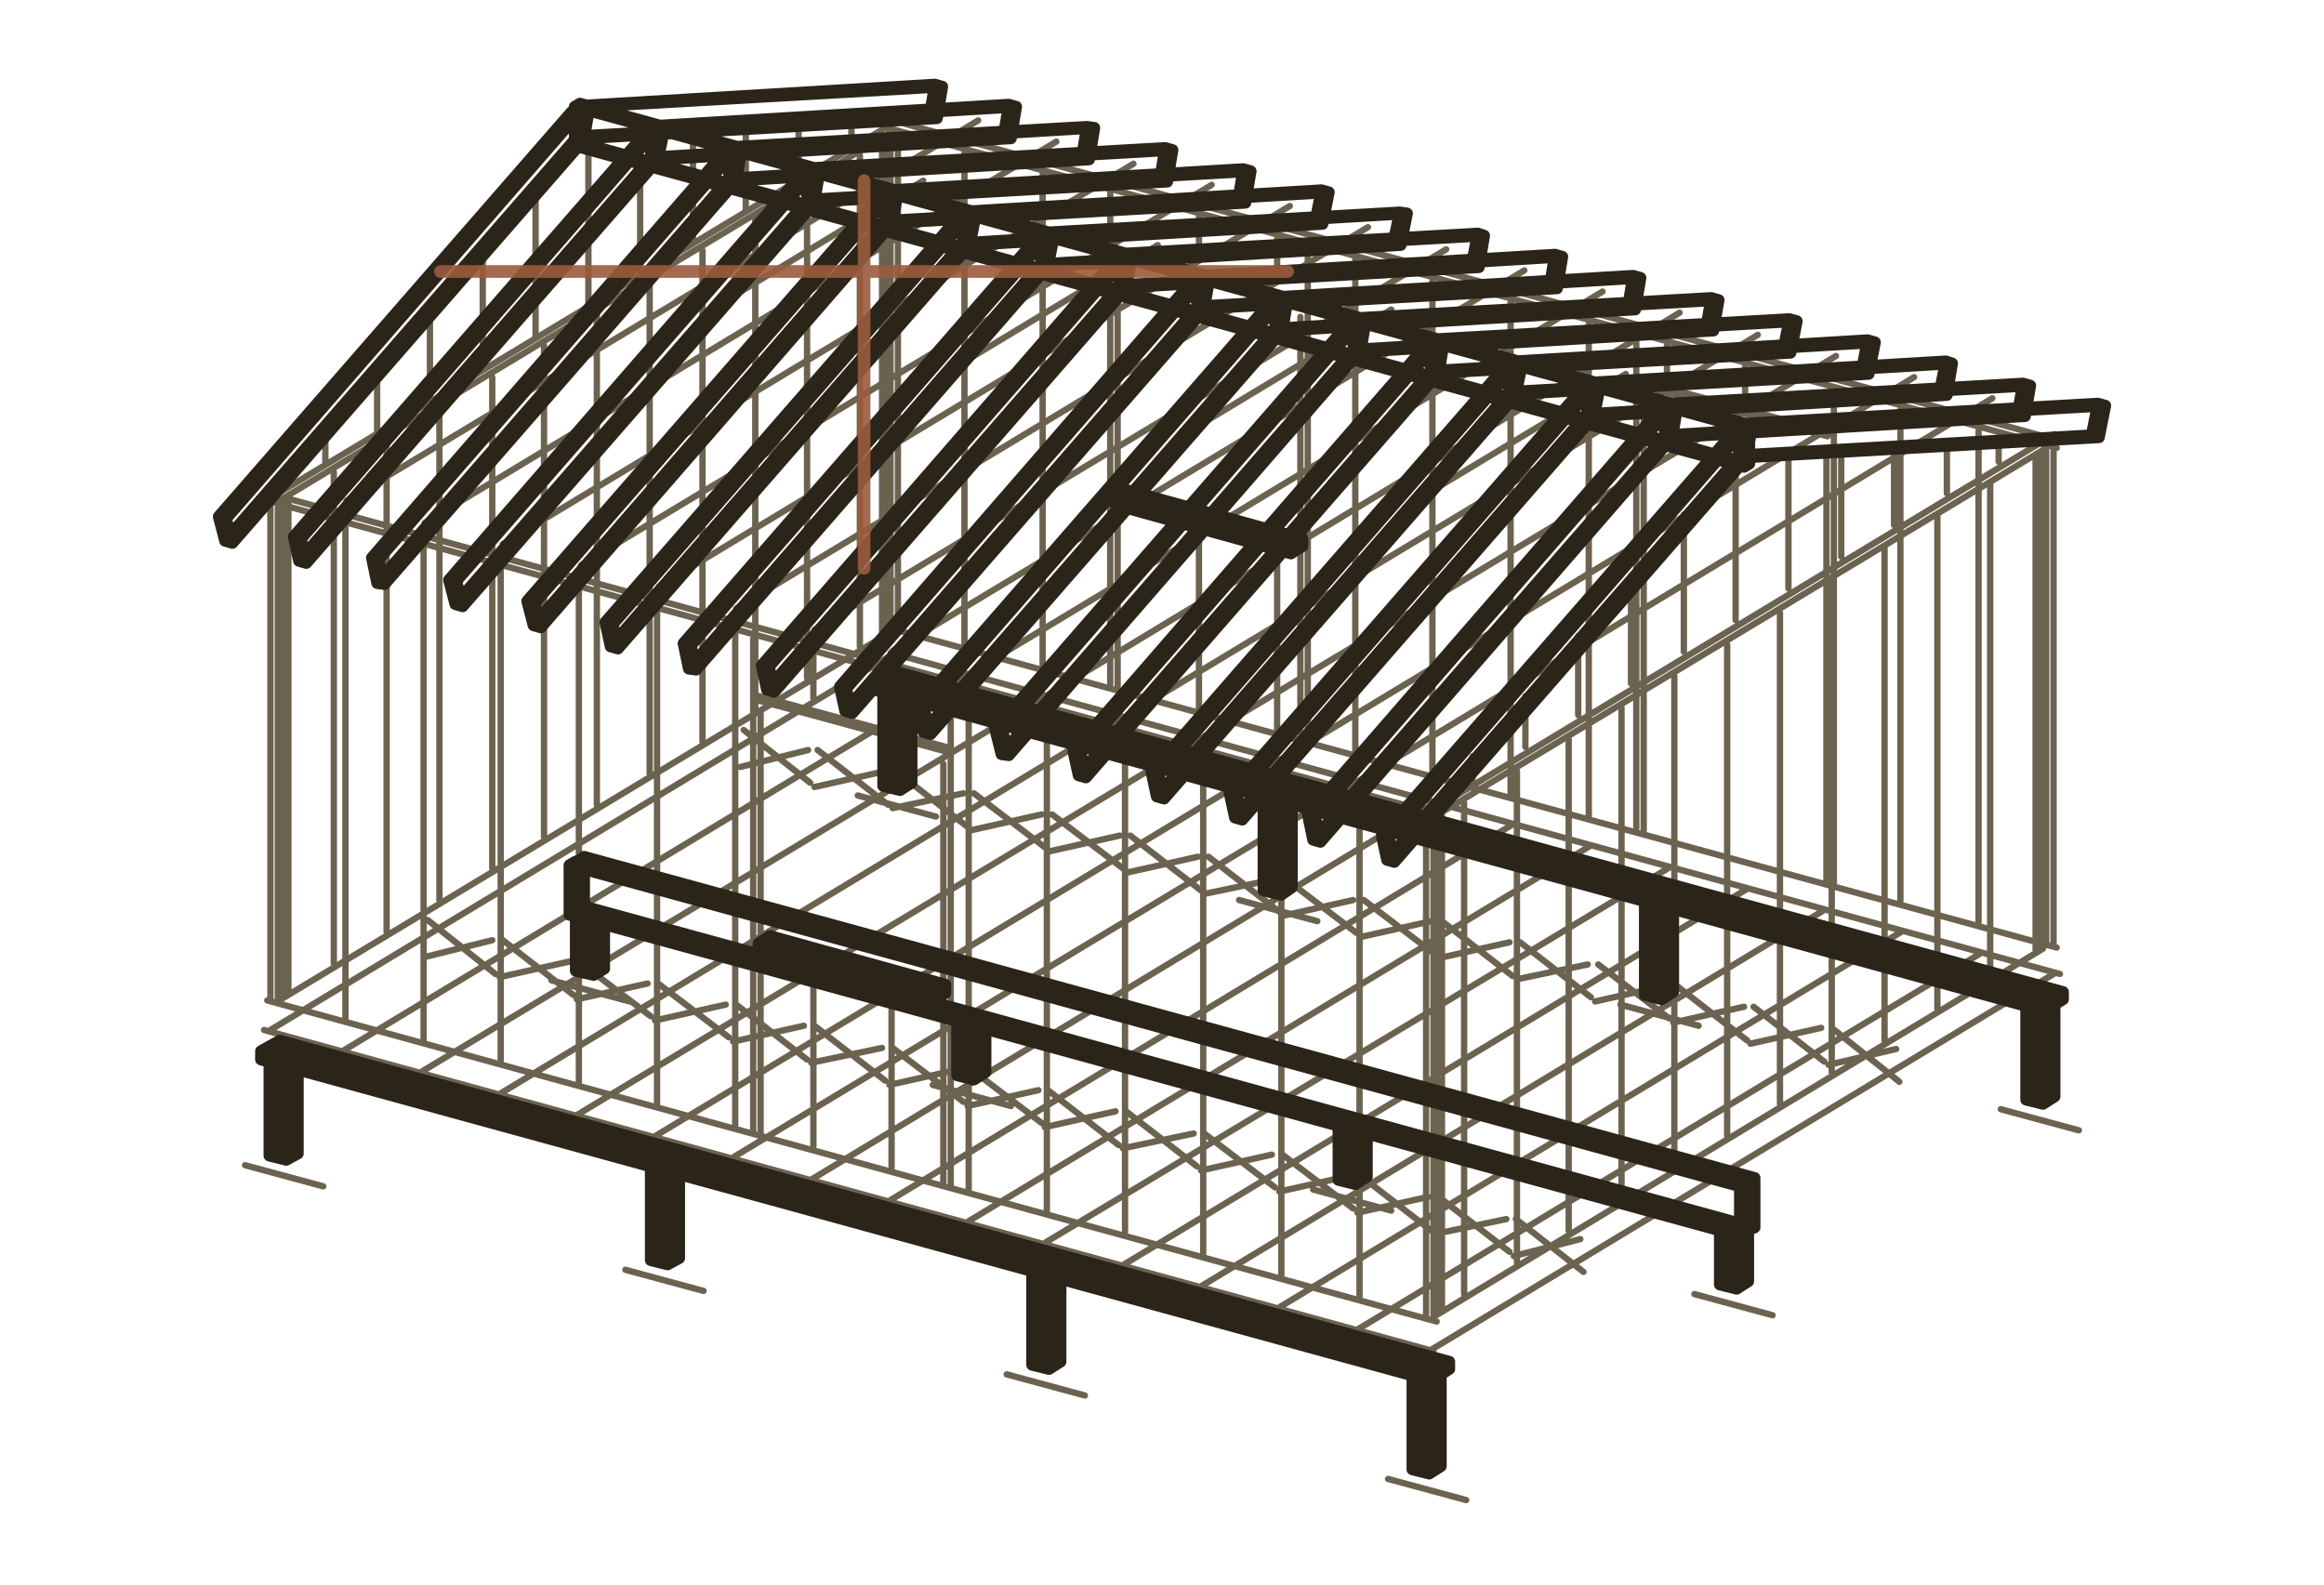
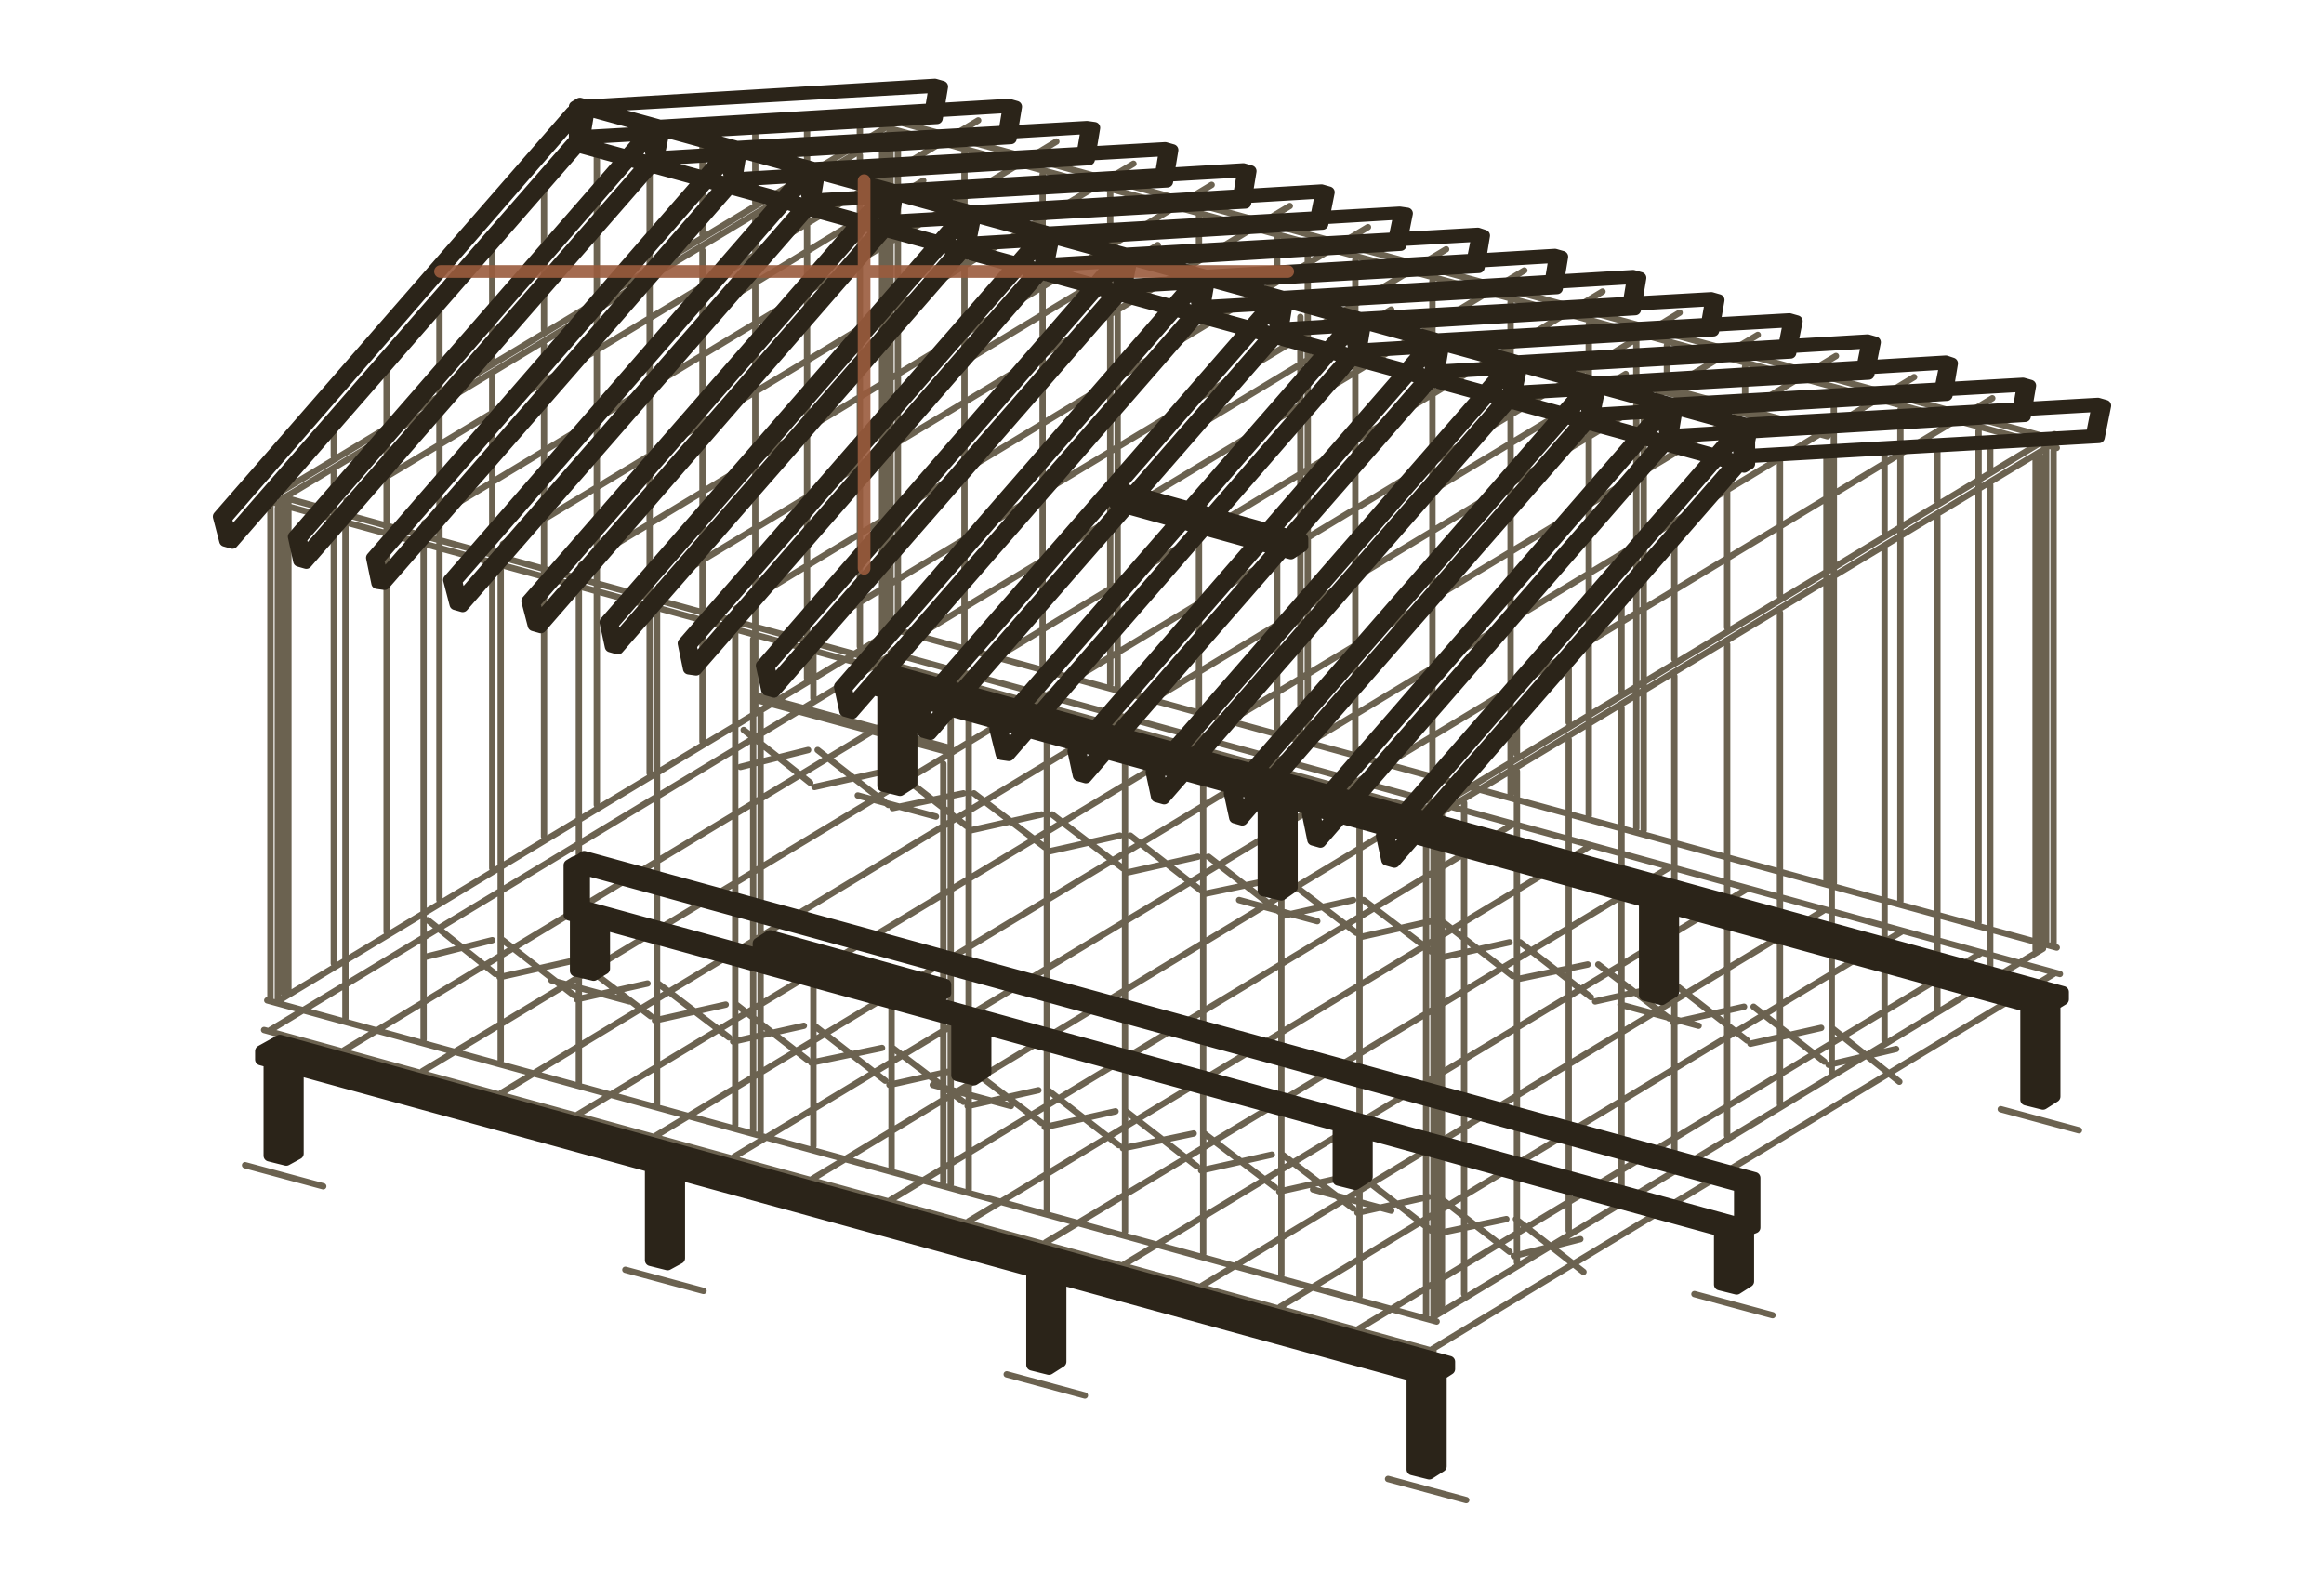
<svg xmlns="http://www.w3.org/2000/svg" viewBox="0 0 220 150" width="220" height="150" role="img">
  <g fill="none" stroke="#6b6250" stroke-width="0.6" stroke-linecap="round">
-     <path d="M81.2 75.3L88.6 77.3M23.2 110.3L30.6 112.3M117.3 85.2L124.7 87.2M59.2 120.2L66.6 122.2M153.4 95.1L160.8 97.1M95.3 130.1L102.7 132.1M189.4 105L196.8 107M131.4 140L138.8 142M52.2 92.8L59.6 94.8M88.3 102.7L95.7 104.7M124.3 112.6L131.7 114.6M160.4 122.5L167.8 124.5M84.4 62L25.6 97.5M91.4 63.9L32.6 99.4M98.8 66L40 101.4M106.2 68L47.4 103.5M113.6 70L54.7 105.5M121 72L62.1 107.5M128.3 74.1L69.5 109.5M135.7 76.1L76.9 111.6M143.1 78.1L84.3 113.6M150.5 80.1L91.7 115.6M157.9 82.2L99 117.6M165.3 84.2L106.4 119.7M172.6 86.2L113.8 121.7M180 88.2L121.2 123.7M187.4 90.3L128.6 125.8M194.4 92.2L135.6 127.7M84.3 61.8L195 92.2M25 97.5L135.7 127.9M70.4 69.1L76.7 74.1M70.1 72.6L76.5 71M77.4 71L84.1 76.2M77.1 74.5L83.8 73M84.8 73L91.5 78.2M84.5 76.5L91.2 75.1M92.2 75.1L98.9 80.2M91.9 78.6L98.6 77.1M99.6 77.1L106.3 82.2M99.3 80.6L106 79.1M107 79.1L113.7 84.3M106.7 82.6L113.4 81.1M114.4 81.1L121.1 86.3M114.1 84.6L120.8 83.2M121.7 83.2L128.4 88.3M121.4 86.7L128.1 85.2M129.1 85.2L135.8 90.3M128.8 88.7L135.5 87.2M136.5 87.2L143.2 92.4M136.2 90.7L142.9 89.2M143.9 89.2L150.6 94.4M143.6 92.7L150.3 91.3M151.3 91.3L158 96.4M151 94.8L157.7 93.3M158.7 93.3L165.4 98.5M158.4 96.8L165.1 95.3M166 95.3L172.7 100.5M165.7 98.8L172.4 97.3M173.4 97.3L179.8 102.4M173.1 100.8L179.5 99.3M40.5 87.1L46.9 92.2M40.2 90.6L46.6 89M47.6 89L54.3 94.2M47.3 92.5L54 91M54.9 91.1L61.6 96.2M54.6 94.6L61.3 93.1M62.3 93.1L69 98.2M62 96.6L68.7 95.1M69.7 95.1L76.4 100.3M69.4 98.6L76.1 97.1M77.1 97.1L83.8 102.3M76.8 100.6L83.5 99.2M84.5 99.2L91.2 104.3M84.2 102.7L90.9 101.2M91.9 101.2L98.6 106.3M91.6 104.7L98.3 103.2M99.2 103.2L105.9 108.4M98.9 106.7L105.6 105.2M106.6 105.2L113.3 110.4M106.3 108.7L113 107.3M114 107.3L120.7 112.4M113.7 110.8L120.4 109.3M121.4 109.3L128.1 114.4M121.1 112.8L127.8 111.3M128.8 111.3L135.5 116.5M128.5 114.8L135.2 113.3M136.2 113.3L142.9 118.5M135.9 116.8L142.6 115.4M143.5 115.4L149.9 120.4M143.3 118.9L149.6 117.3M84 59.4L194.7 89.7M84 12.1L194.7 42.4M85.6 11.7L193.1 41.2M84.3 59.1L84.3 12.5M91.3 61L91.3 14.5M98.7 63L98.7 16.5M128.3 71.1L128.3 24.6M135.6 73.2L135.6 26.6M143 75.2L143 28.6M150.4 77.2L150.4 30.7M179.9 85.3L179.9 38.8M187.3 87.3L187.3 40.8M194.4 89.3L194.4 42.7M85 59.3L85 12.7M193.7 89.1L193.7 42.5M105.1 64.8L105.1 18.2M105.8 65L105.8 25.3M123.8 69.9L123.8 23.4M123.1 69.7L123.1 30M105.7 23.7L123.7 28.6M105.2 23.9L123.2 28.9M113.5 67.1L113.5 49.5M120.9 69.1L120.9 51.6M113.5 24.6L113.5 20.5M120.9 26.6L120.9 22.6M154.9 78.4L154.9 31.9M155.6 78.6L155.6 37.7M173.6 83.6L173.6 37M172.9 83.4L172.9 42.5M155.5 36.1L173.5 41M155 36.4L173 41.3M157.8 35.5L157.8 32.7M165.2 37.6L165.2 34.7M136 125.1L25.3 94.7M136 77.8L25.3 47.4M134.4 76.6L26.9 47.1M135.7 124.6L135.7 78.1M128.7 122.7L128.7 76.2M121.3 120.7L121.3 74.2M113.9 118.7L113.9 72.1M106.5 116.6L106.5 70.1M99.1 114.6L99.1 68.1M91.7 112.6L91.7 66.1M69.6 106.5L69.6 60M62.2 104.5L62.2 58M54.8 102.5L54.8 55.9M47.4 100.4L47.4 53.9M40.1 98.4L40.1 51.9M32.7 96.4L32.7 49.9M25.6 94.5L25.6 47.9M135 124.5L135 77.9M26.3 94.6L26.3 48.1M90 112.1L90 65.6M89.3 111.9L89.3 72.3M71.3 107L71.3 60.5M72 107.2L72 67.5M89.4 71.1L71.4 66.2M89.9 70.8L71.9 65.9M84.4 110.6L84.4 93M77 108.5L77 91M84.4 68.1L84.4 64M77 66.1L77 62M193.4 89.8L135.8 124.6M193.4 42.6L135.8 77.3M194.5 41.1L134.7 77.2M193.1 89.6L193.1 43.1M188.4 92.5L188.4 45.9M183.4 95.5L183.4 48.9M178.4 98.5L178.4 51.9M173.4 101.5L173.4 54.9M168.5 104.5L168.5 58M163.5 107.5L163.5 61M158.5 110.5L158.5 64M153.5 113.5L153.5 67M148.5 116.5L148.5 70M143.6 119.5L143.6 73M138.6 122.5L138.6 76M136 124.1L136 77.5M192.7 89.9L192.7 43.4M136.5 123.8L136.5 77.2M26.6 94.6L84.2 59.9M26.6 47.3L84.2 12.6M25.5 47.2L85.3 11.2M26.9 94.1L26.9 47.6M31.6 91.2L31.6 44.7M36.6 88.2L36.6 41.7M41.6 85.2L41.6 38.7M46.6 82.2L46.6 35.7M51.5 79.2L51.5 32.7M56.5 76.2L56.5 29.7M61.5 73.2L61.5 26.7M66.5 70.2L66.5 23.7M71.5 67.2L71.5 20.7M76.4 64.2L76.4 17.7M81.4 61.2L81.4 14.7M84 59.7L84 13.1M27.3 93.8L27.3 47.3M83.5 59.9L83.5 13.4M92.6 11.4L32.8 47.4M100 13.4L40.2 49.5M107.3 15.5L47.6 51.5M114.7 17.5L55 53.5M122.1 19.5L62.4 55.5M129.5 21.5L69.7 57.6M136.9 23.6L77.1 59.6M144.3 25.6L84.5 61.6M151.7 27.6L91.9 63.7M159 29.6L99.3 65.7M166.4 31.7L106.7 67.7M173.8 33.7L114 69.7M181.2 35.7L121.4 71.8M188.6 37.7L128.8 73.8M87.4 17.1L67.5 29.2M109.6 23.2L89.7 35.2M131.7 29.3L111.8 41.3M153.9 35.4L134 47.4M80.6 13.9L80.6 11.8M75.6 16.9L75.6 12M70.6 19.9L70.6 12.3M65.6 22.9L65.6 12.6M60.6 25.9L60.6 12.9M55.7 28.9L55.7 13.2M50.7 31.9L50.7 18.9M45.7 34.9L45.7 24.6M40.7 37.9L40.7 30.4M35.7 40.9L35.7 36.1M30.8 43.9L30.8 41.8M189.2 43.7L189.2 41.6M184.3 46.7L184.3 41.9M179.3 49.7L179.3 42.2M174.3 52.7L174.3 42.4M169.3 55.7L169.3 42.7M164.3 58.7L164.3 43M159.4 61.7L159.4 48.7M154.4 64.7L154.4 54.5M149.4 67.7L149.4 60.2M144.4 70.7L144.4 65.9M139.4 73.7L139.4 71.6" />
+     <path d="M81.2 75.3L88.6 77.3M23.2 110.3L30.6 112.3M117.3 85.2L124.7 87.2M59.2 120.2L66.6 122.2M153.4 95.1L160.8 97.1M95.3 130.1L102.7 132.1M189.4 105L196.8 107M131.4 140L138.8 142M52.2 92.8L59.6 94.8M88.3 102.7L95.7 104.7M124.3 112.6L131.7 114.6M160.4 122.5L167.8 124.5M84.4 62L25.6 97.5M91.4 63.9L32.6 99.4M98.8 66L40 101.4M106.2 68L47.4 103.5M113.6 70L54.7 105.5M121 72L62.1 107.5M128.3 74.1L69.5 109.5M135.7 76.1L76.9 111.6M143.1 78.1L84.3 113.6M150.5 80.1L91.7 115.6M157.9 82.2L99 117.6M165.3 84.2L106.4 119.7M172.6 86.2L113.8 121.7M180 88.2L121.2 123.7M187.4 90.3L128.6 125.8M194.4 92.2L135.6 127.7M84.3 61.8L195 92.2M25 97.5L135.7 127.9M70.4 69.1L76.7 74.1M70.1 72.6L76.5 71M77.4 71L84.1 76.2M77.1 74.5L83.8 73M84.8 73L91.5 78.2M84.5 76.5L91.2 75.1M92.2 75.1L98.9 80.2M91.9 78.6L98.6 77.1M99.6 77.1L106.3 82.2M99.3 80.6L106 79.1M107 79.1L113.7 84.3M106.7 82.6L113.4 81.1M114.4 81.1L121.1 86.3M114.1 84.6L120.8 83.2M121.7 83.2L128.4 88.3M121.4 86.7L128.1 85.2M129.1 85.2L135.8 90.3M128.8 88.7L135.5 87.2M136.5 87.2L143.2 92.4M136.2 90.7L142.9 89.2M143.9 89.2L150.6 94.4M143.6 92.7L150.3 91.3M151.3 91.3L158 96.4M151 94.8L157.7 93.3M158.7 93.3L165.4 98.5M158.4 96.8L165.1 95.3M166 95.3L172.7 100.5M165.7 98.8L172.4 97.3M173.4 97.3L179.8 102.4M173.1 100.8L179.5 99.3M40.5 87.1L46.9 92.2M40.2 90.6L46.6 89M47.6 89L54.3 94.2M47.3 92.5L54 91M54.9 91.1L61.6 96.2M54.6 94.6L61.3 93.1M62.3 93.1L69 98.2M62 96.6L68.7 95.1M69.7 95.1L76.4 100.3M69.4 98.6L76.1 97.1M77.1 97.1L83.8 102.3M76.8 100.6L83.5 99.2M84.5 99.2L91.2 104.3M84.2 102.7L90.9 101.2M91.9 101.2L98.6 106.3M91.6 104.7L98.3 103.2M99.2 103.2L105.9 108.4M98.9 106.7L105.6 105.2M106.6 105.2L113.3 110.4M106.3 108.7L113 107.3M114 107.3L120.7 112.4M113.7 110.8L120.4 109.3M121.4 109.3L128.1 114.4M121.1 112.8L127.8 111.3M128.8 111.3L135.5 116.5M128.5 114.8L135.2 113.3M136.2 113.3L142.9 118.5M135.9 116.8L142.6 115.4M143.5 115.4L149.9 120.4M143.3 118.9L149.6 117.3M84 59.4L194.7 89.7M84 12.1L194.7 42.4M85.6 11.7L193.1 41.2M84.3 59.1L84.3 12.5M91.3 61L91.3 14.5M98.7 63L98.7 16.5M128.3 71.1L128.3 24.6M135.6 73.2L135.6 26.6M143 75.2L143 28.6M150.4 77.2L150.4 30.7M179.9 85.3L179.9 38.8M187.3 87.3L187.3 40.8M194.4 89.3L194.4 42.7M85 59.3L85 12.7M193.7 89.1L193.7 42.5M105.1 64.8L105.1 18.2M105.8 65L105.8 25.3M123.8 69.9L123.8 23.4M123.1 69.7L123.1 30M105.7 23.7L123.7 28.6M105.2 23.9L123.2 28.9M113.5 67.1L113.5 49.5M120.9 69.1L120.9 51.6M113.5 24.6L113.5 20.5M120.9 26.6L120.9 22.6M154.9 78.4L154.9 31.9M155.6 78.6L155.6 37.7M173.6 83.6L173.6 37M172.9 83.4L172.9 42.5M155.5 36.1L173.5 41M155 36.4L173 41.3M157.8 35.5L157.8 32.7M165.2 37.6L165.2 34.7M136 125.1L25.3 94.7M136 77.8L25.3 47.4M134.4 76.6L26.9 47.1M135.7 124.6L135.7 78.1M128.7 122.7L128.7 76.2M121.3 120.7L121.3 74.2M113.9 118.7L113.9 72.1M106.5 116.6L106.5 70.1M99.1 114.6L99.1 68.1M91.7 112.6L91.7 66.1M69.6 106.5L69.6 60M62.2 104.5L62.2 58M54.8 102.5L54.8 55.9M47.4 100.4L47.4 53.9M40.1 98.4L40.1 51.9M32.7 96.4L32.7 49.9M25.6 94.5L25.6 47.9M135 124.5L135 77.9M26.3 94.6L26.3 48.1M90 112.1L90 65.6M89.3 111.9L89.3 72.3M71.3 107L71.3 60.5M72 107.2L72 67.5M89.4 71.1L71.4 66.2M89.9 70.8L71.9 65.9M84.4 110.6L84.4 93M77 108.5L77 91M84.4 68.1L84.4 64M77 66.1L77 62M193.4 89.8L135.8 124.6M193.4 42.6L135.8 77.3M194.5 41.1L134.7 77.2M193.1 89.6L193.1 43.1M188.4 92.5L188.4 45.9M183.4 95.5L183.4 48.9M178.4 98.5L178.4 51.9M173.4 101.5L173.4 54.9M168.5 104.5L168.5 58M163.5 107.5L163.5 61M158.5 110.5L158.5 64M153.5 113.5L153.5 67M148.5 116.5L148.5 70M143.6 119.5L143.6 73M138.6 122.5L138.6 76M136 124.1L136 77.5M192.7 89.9L192.7 43.4M136.5 123.8L136.5 77.2M26.6 94.6L84.2 59.9M26.6 47.3L84.2 12.6M25.5 47.2L85.3 11.2M26.9 94.1L26.9 47.6M31.6 91.2L31.6 44.7M36.6 88.2L36.6 41.7M41.6 85.2L41.6 38.7M46.6 82.2L46.6 35.7M51.5 79.2L51.5 32.7M56.5 76.2L56.5 29.7M61.5 73.2L61.5 26.7M66.5 70.2L66.5 23.7M71.5 67.2L71.5 20.7M76.4 64.2L76.4 17.7M81.4 61.2L81.4 14.7M84 59.7L84 13.1M27.3 93.8L27.3 47.3M83.5 59.9L83.5 13.4M92.6 11.4L32.8 47.4M100 13.4L40.2 49.5M107.3 15.5L47.6 51.5M114.7 17.5L55 53.5M122.1 19.5L62.4 55.5M129.5 21.5L69.7 57.6M136.9 23.6L77.1 59.6M144.3 25.6L84.5 61.6M151.7 27.6L91.9 63.7M159 29.6L99.3 65.7M166.4 31.7L106.7 67.7M173.8 33.7L114 69.7M181.2 35.7L121.4 71.8M188.6 37.7L128.8 73.8M87.4 17.1L67.5 29.2M109.6 23.2L89.7 35.2M131.7 29.3L111.8 41.3M153.9 35.4L134 47.4M31.6 43.2L31.6 40.6M36.6 40.2L36.6 34.9M41.6 37.2L41.6 29.2M46.6 34.2L46.6 23.5M51.5 31.2L51.5 17.7M56.5 28.2L56.5 13.2M61.5 25.2L61.5 12.9M66.5 22.2L66.5 12.6M71.5 19.2L71.5 12.3M76.4 16.2L76.4 12M81.4 13.2L81.4 11.8M188.4 44.4L188.4 41.8M183.4 47.4L183.4 42.1M178.4 50.4L178.4 42.4M173.4 53.4L173.4 42.7M168.5 56.4L168.5 43M163.5 59.4L163.5 44.5M158.5 62.4L158.5 50.2M153.5 65.4L153.5 55.9M148.5 68.4L148.5 61.6M143.6 71.4L143.6 67.3M138.6 74.4L138.6 73" />
  </g>
  <g fill="none" stroke="#2b2419" stroke-width="1.1" stroke-linecap="round">
    <path d="M86.3 74.1L85.2 74.8M84.7 73.7L83.6 74.4M86.3 65L85.2 65.7M84.7 64.6L83.6 65.2M86.3 74.1L84.7 73.7M85.2 74.8L83.6 74.4M86.3 65L84.7 64.6M85.2 65.7L83.6 65.2M86.3 74.1L86.3 65M85.2 74.8L85.2 65.7M84.7 73.7L84.7 64.6M83.6 74.4L83.6 65.2M28.2 109.2L27.1 109.8M26.6 108.7L25.5 109.4M28.2 100L27.1 100.7M26.6 99.6L25.5 100.2M28.2 109.2L26.6 108.7M27.1 109.8L25.5 109.4M28.2 100L26.6 99.6M27.1 100.7L25.5 100.2M28.2 109.2L28.2 100M27.1 109.8L27.1 100.7M26.6 108.7L26.6 99.6M25.5 109.4L25.5 100.2M122.3 84L121.3 84.7M120.7 83.6L119.6 84.3M122.3 74.9L121.3 75.5M120.7 74.4L119.6 75.1M122.3 84L120.7 83.6M121.3 84.7L119.6 84.3M122.3 74.9L120.7 74.4M121.3 75.5L119.6 75.1M122.3 84L122.3 74.9M121.3 84.7L121.3 75.5M120.7 83.6L120.7 74.4M119.6 84.3L119.6 75.1M64.3 119.1L63.2 119.7M62.7 118.6L61.6 119.3M64.3 109.9L63.2 110.6M62.7 109.5L61.6 110.1M64.3 119.1L62.7 118.6M63.2 119.7L61.6 119.3M64.3 109.9L62.7 109.5M63.2 110.6L61.6 110.1M64.3 119.1L64.3 109.9M63.2 119.7L63.2 110.6M62.7 118.6L62.7 109.5M61.6 119.3L61.6 110.1M158.4 93.9L157.3 94.6M156.8 93.5L155.7 94.2M158.4 84.8L157.3 85.4M156.8 84.3L155.7 85M158.4 93.9L156.8 93.5M157.3 94.6L155.7 94.2M158.4 84.8L156.8 84.3M157.3 85.4L155.7 85M158.4 93.9L158.4 84.8M157.3 94.6L157.3 85.4M156.8 93.5L156.8 84.3M155.7 94.2L155.7 85M100.4 128.9L99.3 129.6M98.7 128.5L97.7 129.2M100.4 119.8L99.3 120.5M98.7 119.4L97.7 120M100.4 128.9L98.7 128.5M99.3 129.6L97.7 129.2M100.4 119.8L98.7 119.4M99.3 120.5L97.7 120M100.4 128.9L100.4 119.8M99.3 129.6L99.3 120.5M98.7 128.5L98.7 119.4M97.7 129.2L97.7 120M194.5 103.8L193.4 104.5M192.9 103.4L191.8 104.1M194.5 94.7L193.4 95.3M192.9 94.2L191.8 94.9M194.5 103.8L192.9 103.4M193.4 104.5L191.8 104.1M194.5 94.7L192.9 94.2M193.4 95.3L191.8 94.9M194.5 103.8L194.5 94.7M193.4 104.5L193.4 95.3M192.9 103.4L192.9 94.2M191.8 104.1L191.8 94.9M136.4 138.8L135.3 139.5M134.8 138.4L133.7 139.1M136.4 129.7L135.3 130.3M134.8 129.2L133.7 129.9M136.4 138.8L134.8 138.4M135.3 139.5L133.7 139.1M136.4 129.7L134.8 129.2M135.3 130.3L133.7 129.9M136.4 138.8L136.4 129.7M135.3 139.5L135.3 130.3M134.8 138.4L134.8 129.2M133.7 139.1L133.7 129.9M57.2 91.7L56.2 92.3M55.6 91.2L54.5 91.9M57.2 86.4L56.2 87.1M55.6 86L54.5 86.7M57.2 91.7L55.6 91.2M56.2 92.3L54.5 91.9M57.2 86.4L55.6 86M56.2 87.1L54.5 86.7M57.2 91.7L57.2 86.4M56.2 92.3L56.2 87.1M55.6 91.2L55.6 86M54.5 91.9L54.5 86.7M93.3 101.5L92.2 102.2M91.7 101.1L90.6 101.8M93.3 96.3L92.2 97M91.7 95.9L90.6 96.6M93.3 101.5L91.7 101.1M92.2 102.2L90.6 101.8M93.3 96.3L91.7 95.9M92.2 97L90.6 96.6M93.3 101.5L93.3 96.3M92.2 102.2L92.2 97M91.7 101.1L91.7 95.9M90.6 101.8L90.6 96.6M129.4 111.4L128.3 112.1M127.8 111L126.7 111.7M129.4 106.2L128.3 106.9M127.8 105.8L126.7 106.4M129.4 111.4L127.8 111M128.3 112.1L126.7 111.7M129.4 106.2L127.8 105.8M128.3 106.9L126.7 106.4M129.4 111.4L129.4 106.2M128.3 112.1L128.3 106.9M127.8 111L127.8 105.8M126.7 111.7L126.7 106.4M165.5 121.3L164.4 122M163.8 120.9L162.8 121.6M165.5 116.1L164.4 116.8M163.8 115.7L162.8 116.3M165.5 121.3L163.8 120.9M164.4 122L162.8 121.6M165.5 116.1L163.8 115.7M164.4 116.8L162.8 116.3M165.5 121.3L165.5 116.1M164.4 122L164.4 116.8M163.8 120.9L163.8 115.7M162.8 121.6L162.8 116.3M82.8 65.3L82.8 64.5M84.5 64.2L84.5 63.5M193.5 95.7L193.5 94.9M195.3 94.6L195.3 93.9M82.8 65.3L84.5 64.2M82.8 64.5L84.5 63.5M193.5 95.7L195.3 94.6M193.5 94.9L195.3 93.9M82.8 65.3L193.5 95.7M82.8 64.5L193.5 94.9M84.5 64.2L195.3 94.6M84.5 63.5L195.3 93.9M24.7 100.3L24.7 99.5M26.5 99.2L26.5 98.5M135.5 130.7L135.5 129.9M137.2 129.6L137.2 128.9M24.7 100.3L26.5 99.2M24.7 99.5L26.5 98.5M135.5 130.7L137.2 129.6M135.5 129.9L137.2 128.9M24.7 100.3L135.5 130.7M24.7 99.5L135.5 129.9M26.5 99.2L137.2 129.6M26.5 98.5L137.2 128.9M55.3 85.8L54.9 86.1M55.3 81.1L54.9 81.4M166.1 116.2L165.6 116.4M166.1 111.5L165.6 111.7M55.3 85.8L55.3 81.1M54.9 86.1L54.9 81.4M166.1 116.2L166.1 111.5M165.6 116.4L165.6 111.7M55.3 85.8L166.1 116.2M54.9 86.1L165.6 116.4M55.3 81.1L166.1 111.5M54.9 81.4L165.6 111.7M54.9 86.1L54.4 86.3M54.9 81.4L54.4 81.6M165.6 116.4L165.1 116.7M165.6 111.7L165.1 112M54.9 86.1L54.9 81.4M54.4 86.3L54.4 81.6M165.6 116.4L165.6 111.7M165.1 116.7L165.1 112M54.9 86.1L165.6 116.4M54.4 86.3L165.1 116.7M54.9 81.4L165.6 111.7M54.4 81.6L165.1 112M54.4 86.3L53.9 86.6M54.4 81.6L53.9 81.9M165.1 116.7L164.7 117M165.1 112L164.7 112.3M54.4 86.3L54.4 81.6M53.9 86.6L53.9 81.9M165.1 116.7L165.1 112M164.7 117L164.7 112.3M54.4 86.3L165.1 116.7M53.9 86.6L164.7 117M54.4 81.6L165.1 112M53.9 81.9L164.7 112.3M105.6 47.8L105.6 47.1M106.7 47.2L106.7 46.4M122.2 52.4L122.2 51.6M123.3 51.7L123.3 51M105.6 47.8L106.7 47.2M105.6 47.1L106.7 46.4M122.2 52.4L123.3 51.7M122.2 51.6L123.3 51M105.6 47.8L122.2 52.4M105.6 47.1L122.2 51.6M106.7 47.2L123.3 51.7M106.7 46.4L123.3 51M89.5 94L89.5 93.2M88.4 94.6L88.4 93.8M72.9 89.4L72.9 88.6M71.8 90.1L71.8 89.3M89.5 94L88.4 94.6M89.5 93.2L88.4 93.8M72.9 89.4L71.8 90.1M72.9 88.6L71.8 89.3M89.5 94L72.9 89.4M89.5 93.2L72.9 88.6M88.4 94.6L71.8 90.1M88.4 93.8L71.8 89.3M88.7 11.2L88 11M89.2 8.2L88.5 8M55.3 13.1L54.6 12.9M55.8 10.1L55.1 10M88.7 11.2L89.2 8.2M88 11L88.5 8M55.3 13.1L55.8 10.1M54.6 12.9L55.1 10M88.7 11.2L55.3 13.1M88 11L54.6 12.9M89.2 8.2L55.8 10.1M88.5 8L55.1 10M55.4 13.1L54.7 12.9M54.8 10.7L54.1 10.6M22 51.4L21.3 51.2M21.4 49.1L20.7 48.9M55.4 13.1L54.8 10.7M54.7 12.9L54.1 10.6M22 51.4L21.4 49.1M21.3 51.2L20.7 48.9M55.4 13.1L22 51.4M54.7 12.9L21.3 51.2M54.8 10.7L21.4 49.1M54.1 10.6L20.7 48.9M95.7 13.1L95 12.9M96.2 10.1L95.5 9.9M62.3 15.1L61.6 14.9M62.9 12.1L62.2 11.9M95.7 13.1L96.2 10.1M95 12.9L95.5 9.9M62.3 15.1L62.9 12.1M61.6 14.9L62.2 11.9M95.7 13.1L62.3 15.1M95 12.9L61.6 14.9M96.2 10.1L62.9 12.1M95.5 9.9L62.2 11.9M62.4 15L61.7 14.8M61.8 12.7L61.2 12.5M29 53.3L28.3 53.1M28.5 51L27.8 50.8M62.4 15L61.8 12.7M61.7 14.8L61.2 12.5M29 53.3L28.5 51M28.3 53.1L27.8 50.8M62.4 15L29 53.3M61.7 14.8L28.3 53.1M61.8 12.7L28.5 51M61.2 12.5L27.8 50.8M103.1 15.1L102.4 14.9M103.6 12.1L102.9 12M69.7 17.1L69 16.9M70.2 14.1L69.5 13.9M103.1 15.1L103.6 12.1M102.4 14.9L102.9 12M69.7 17.1L70.2 14.1M69 16.9L69.5 13.9M103.1 15.1L69.7 17.1M102.4 14.9L69 16.9M103.6 12.1L70.2 14.1M102.9 12L69.5 13.9M69.8 17L69.1 16.8M69.2 14.7L68.5 14.5M36.4 55.3L35.7 55.2M35.8 53L35.2 52.8M69.8 17L69.2 14.7M69.1 16.8L68.5 14.5M36.4 55.3L35.8 53M35.7 55.2L35.2 52.8M69.8 17L36.4 55.3M69.1 16.8L35.7 55.2M69.2 14.7L35.8 53M68.5 14.5L35.2 52.8M110.5 17.2L109.8 17M111 14.2L110.3 14M77.1 19.1L76.4 18.9M77.6 16.1L76.9 15.9M110.5 17.2L111 14.2M109.8 17L110.3 14M77.1 19.1L77.6 16.1M76.4 18.9L76.9 15.9M110.5 17.2L77.1 19.1M109.8 17L76.4 18.9M111 14.2L77.6 16.1M110.3 14L76.9 15.9M77.2 19.1L76.5 18.9M76.6 16.7L75.9 16.5M43.8 57.4L43.1 57.2M43.2 55L42.5 54.9M77.2 19.1L76.6 16.7M76.5 18.9L75.9 16.5M43.8 57.4L43.2 55M43.1 57.2L42.5 54.9M77.2 19.1L43.8 57.4M76.5 18.9L43.1 57.2M76.6 16.7L43.2 55M75.9 16.5L42.5 54.9M117.9 19.2L117.2 19M118.4 16.2L117.7 16M84.5 21.1L83.8 20.9M85 18.1L84.3 18M117.9 19.2L118.4 16.2M117.2 19L117.7 16M84.5 21.1L85 18.1M83.8 20.9L84.3 18M117.9 19.2L84.5 21.1M117.2 19L83.8 20.9M118.4 16.2L85 18.1M117.7 16L84.3 18M84.5 21.1L83.8 20.9M84 18.8L83.3 18.6M51.2 59.4L50.5 59.2M50.6 57.1L49.9 56.9M84.5 21.1L84 18.8M83.8 20.9L83.3 18.6M51.2 59.4L50.6 57.1M50.5 59.2L49.9 56.9M84.5 21.1L51.2 59.4M83.8 20.9L50.5 59.2M84 18.8L50.6 57.1M83.3 18.6L49.9 56.9M125.2 21.2L124.5 21M125.8 18.2L125.1 18M91.8 23.2L91.2 23M92.4 20.2L91.7 20M125.2 21.2L125.8 18.2M124.5 21L125.1 18M91.8 23.2L92.4 20.2M91.2 23L91.7 20M125.2 21.2L91.8 23.2M124.5 21L91.2 23M125.8 18.2L92.4 20.2M125.1 18L91.7 20M91.9 23.1L91.2 22.9M91.4 20.8L90.7 20.6M58.5 61.4L57.8 61.2M58 59.1L57.3 58.9M91.9 23.1L91.4 20.8M91.2 22.9L90.7 20.6M58.5 61.4L58 59.1M57.8 61.2L57.3 58.9M91.9 23.1L58.5 61.4M91.2 22.9L57.8 61.2M91.4 20.8L58 59.1M90.7 20.6L57.3 58.9M132.6 23.2L131.9 23M133.2 20.2L132.5 20.1M99.2 25.2L98.5 25M99.8 22.2L99.1 22M132.6 23.2L133.2 20.2M131.9 23L132.5 20.1M99.2 25.2L99.8 22.2M98.5 25L99.1 22M132.6 23.2L99.2 25.2M131.9 23L98.5 25M133.2 20.2L99.8 22.2M132.5 20.1L99.1 22M99.3 25.1L98.6 24.9M98.8 22.8L98.1 22.6M65.9 63.4L65.2 63.3M65.4 61.1L64.7 60.9M99.3 25.1L98.8 22.8M98.6 24.9L98.1 22.6M65.9 63.4L65.4 61.1M65.2 63.3L64.7 60.9M99.3 25.1L65.9 63.4M98.6 24.9L65.2 63.3M98.8 22.8L65.4 61.1M98.1 22.6L64.7 60.9M140 25.3L139.3 25.1M140.5 22.3L139.9 22.1M106.6 27.2L105.9 27M107.2 24.2L106.5 24M140 25.3L140.5 22.3M139.3 25.1L139.9 22.1M106.6 27.2L107.2 24.2M105.9 27L106.5 24M140 25.3L106.6 27.2M139.3 25.1L105.9 27M140.5 22.3L107.2 24.2M139.9 22.1L106.5 24M106.7 27.2L106 27M106.2 24.8L105.5 24.6M73.3 65.5L72.6 65.3M72.8 63.1L72.1 63M106.7 27.2L106.2 24.8M106 27L105.5 24.6M73.3 65.5L72.8 63.1M72.6 65.3L72.1 63M106.7 27.2L73.3 65.5M106 27L72.6 65.3M106.2 24.8L72.8 63.1M105.5 24.6L72.1 63M147.4 27.3L146.7 27.1M147.9 24.3L147.2 24.1M114 29.2L113.3 29M114.5 26.3L113.8 26.1M147.4 27.3L147.9 24.3M146.7 27.1L147.2 24.1M114 29.2L114.5 26.3M113.3 29L113.8 26.1M147.4 27.3L114 29.2M146.7 27.1L113.3 29M147.9 24.3L114.5 26.3M147.2 24.1L113.8 26.1M114.1 29.2L113.4 29M113.5 26.9L112.8 26.7M80.7 67.5L80 67.3M80.1 65.2L79.5 65M114.1 29.2L113.5 26.9M113.4 29L112.8 26.7M80.7 67.5L80.1 65.2M80 67.3L79.5 65M114.1 29.2L80.7 67.5M113.4 29L80 67.3M113.5 26.9L80.1 65.2M112.8 26.7L79.5 65M154.8 29.3L154.1 29.1M155.3 26.3L154.6 26.1M121.4 31.3L120.7 31.1M121.9 28.3L121.2 28.1M154.8 29.3L155.3 26.3M154.1 29.1L154.6 26.1M121.4 31.3L121.9 28.3M120.7 31.1L121.2 28.1M154.8 29.3L121.4 31.3M154.1 29.1L120.7 31.1M155.3 26.3L121.9 28.3M154.6 26.1L121.2 28.1M121.5 31.2L120.8 31M120.9 28.9L120.2 28.7M88.1 69.5L87.4 69.3M87.5 67.2L86.8 67M121.5 31.2L120.9 28.9M120.8 31L120.2 28.7M88.1 69.5L87.5 67.2M87.4 69.3L86.8 67M121.5 31.2L88.1 69.5M120.8 31L87.4 69.3M120.9 28.9L87.5 67.2M120.2 28.7L86.8 67M162.2 31.3L161.5 31.1M162.7 28.4L162 28.2M128.8 33.3L128.1 33.1M129.3 30.3L128.6 30.1M162.2 31.3L162.7 28.4M161.5 31.1L162 28.2M128.8 33.3L129.3 30.3M128.1 33.1L128.6 30.1M162.2 31.3L128.8 33.3M161.5 31.1L128.1 33.1M162.7 28.4L129.3 30.3M162 28.2L128.6 30.1M128.8 33.2L128.2 33M128.3 30.9L127.6 30.7M95.5 71.5L94.8 71.4M94.9 69.2L94.2 69M128.8 33.2L128.3 30.9M128.2 33L127.6 30.7M95.5 71.5L94.9 69.2M94.8 71.4L94.2 69M128.8 33.2L95.5 71.5M128.2 33L94.8 71.4M128.3 30.9L94.9 69.2M127.6 30.7L94.2 69M169.5 33.4L168.8 33.2M170.1 30.4L169.4 30.2M136.2 35.3L135.5 35.1M136.7 32.3L136 32.1M169.5 33.4L170.1 30.4M168.8 33.2L169.4 30.2M136.2 35.3L136.7 32.3M135.5 35.1L136 32.1M169.5 33.4L136.2 35.3M168.8 33.2L135.5 35.1M170.1 30.4L136.7 32.3M169.4 30.2L136 32.1M136.2 35.3L135.5 35.1M135.7 32.9L135 32.7M102.8 73.6L102.1 73.4M102.3 71.2L101.6 71.1M136.2 35.3L135.7 32.9M135.5 35.1L135 32.7M102.8 73.6L102.3 71.2M102.1 73.4L101.6 71.1M136.2 35.3L102.8 73.6M135.5 35.1L102.1 73.4M135.7 32.9L102.3 71.2M135 32.7L101.6 71.1M176.9 35.4L176.2 35.2M177.5 32.4L176.8 32.2M143.5 37.3L142.8 37.1M144.1 34.4L143.4 34.2M176.9 35.4L177.5 32.4M176.2 35.2L176.8 32.2M143.5 37.3L144.1 34.4M142.8 37.1L143.4 34.2M176.9 35.4L143.5 37.3M176.2 35.2L142.8 37.1M177.5 32.4L144.1 34.4M176.8 32.2L143.4 34.2M143.6 37.3L142.9 37.1M143.1 35L142.4 34.8M110.2 75.6L109.5 75.4M109.7 73.3L109 73.1M143.6 37.3L143.1 35M142.9 37.1L142.4 34.8M110.2 75.6L109.7 73.3M109.5 75.4L109 73.1M143.6 37.3L110.2 75.6M142.9 37.1L109.5 75.4M143.1 35L109.7 73.3M142.4 34.8L109 73.1M184.3 37.4L183.6 37.2M184.8 34.4L184.2 34.2M150.9 39.4L150.2 39.2M151.5 36.4L150.8 36.2M184.3 37.4L184.8 34.4M183.6 37.2L184.2 34.2M150.9 39.4L151.5 36.4M150.2 39.2L150.8 36.2M184.3 37.4L150.9 39.4M183.6 37.2L150.2 39.2M184.8 34.4L151.5 36.4M184.2 34.2L150.8 36.2M151 39.3L150.3 39.1M150.5 37L149.8 36.8M117.6 77.6L116.9 77.4M117.1 75.3L116.4 75.1M151 39.3L150.5 37M150.3 39.1L149.8 36.8M117.6 77.6L117.1 75.3M116.9 77.4L116.4 75.1M151 39.3L117.6 77.6M150.3 39.1L116.9 77.4M150.5 37L117.1 75.3M149.8 36.8L116.4 75.1M191.7 39.4L191 39.2M192.2 36.5L191.5 36.3M158.3 41.4L157.6 41.2M158.8 38.4L158.2 38.2M191.7 39.4L192.2 36.5M191 39.2L191.5 36.3M158.3 41.4L158.8 38.4M157.6 41.2L158.2 38.2M191.7 39.4L158.3 41.4M191 39.2L157.6 41.2M192.2 36.5L158.8 38.4M191.5 36.3L158.2 38.2M158.4 41.3L157.7 41.2M157.8 39L157.1 38.8M125 79.7L124.3 79.5M124.5 77.3L123.8 77.1M158.4 41.3L157.8 39M157.7 41.2L157.1 38.8M125 79.7L124.5 77.3M124.3 79.5L123.8 77.1M158.4 41.3L125 79.7M157.7 41.2L124.3 79.5M157.8 39L124.5 77.3M157.1 38.8L123.8 77.1M198.7 41.4L198 41.2M199.3 38.4L198.6 38.2M165.3 43.3L164.6 43.1M165.9 40.3L165.2 40.1M198.7 41.4L199.3 38.4M198 41.2L198.6 38.2M165.3 43.3L165.9 40.3M164.6 43.1L165.2 40.1M198.7 41.4L165.3 43.3M198 41.2L164.6 43.1M199.3 38.4L165.9 40.3M198.6 38.2L165.2 40.1M165.4 43.3L164.7 43.1M164.9 40.9L164.2 40.8M132 81.6L131.3 81.4M131.5 79.3L130.8 79.1M165.4 43.3L164.9 40.9M164.7 43.1L164.2 40.8M132 81.6L131.5 79.3M131.3 81.4L130.8 79.1M165.4 43.3L132 81.6M164.7 43.1L131.3 81.4M164.9 40.9L131.5 79.3M164.2 40.8L130.8 79.1M54.9 13.5L54.4 13.8M54.9 9.8L54.4 10.1M165.6 43.9L165.1 44.2M165.6 40.2L165.1 40.5M54.9 13.5L54.9 9.8M54.4 13.8L54.4 10.1M165.6 43.9L165.6 40.2M165.1 44.2L165.1 40.5M54.9 13.5L165.6 43.9M54.4 13.8L165.1 44.2M54.9 9.8L165.6 40.2M54.4 10.1L165.1 40.5" />
  </g>
  <g fill="none" stroke="#9a5b3d" stroke-width="1.2" stroke-linecap="round" opacity="0.9">
    <path d="M81.8 53.8L81.8 17.1M41.7 25.7L121.9 25.7" />
  </g>
</svg>
